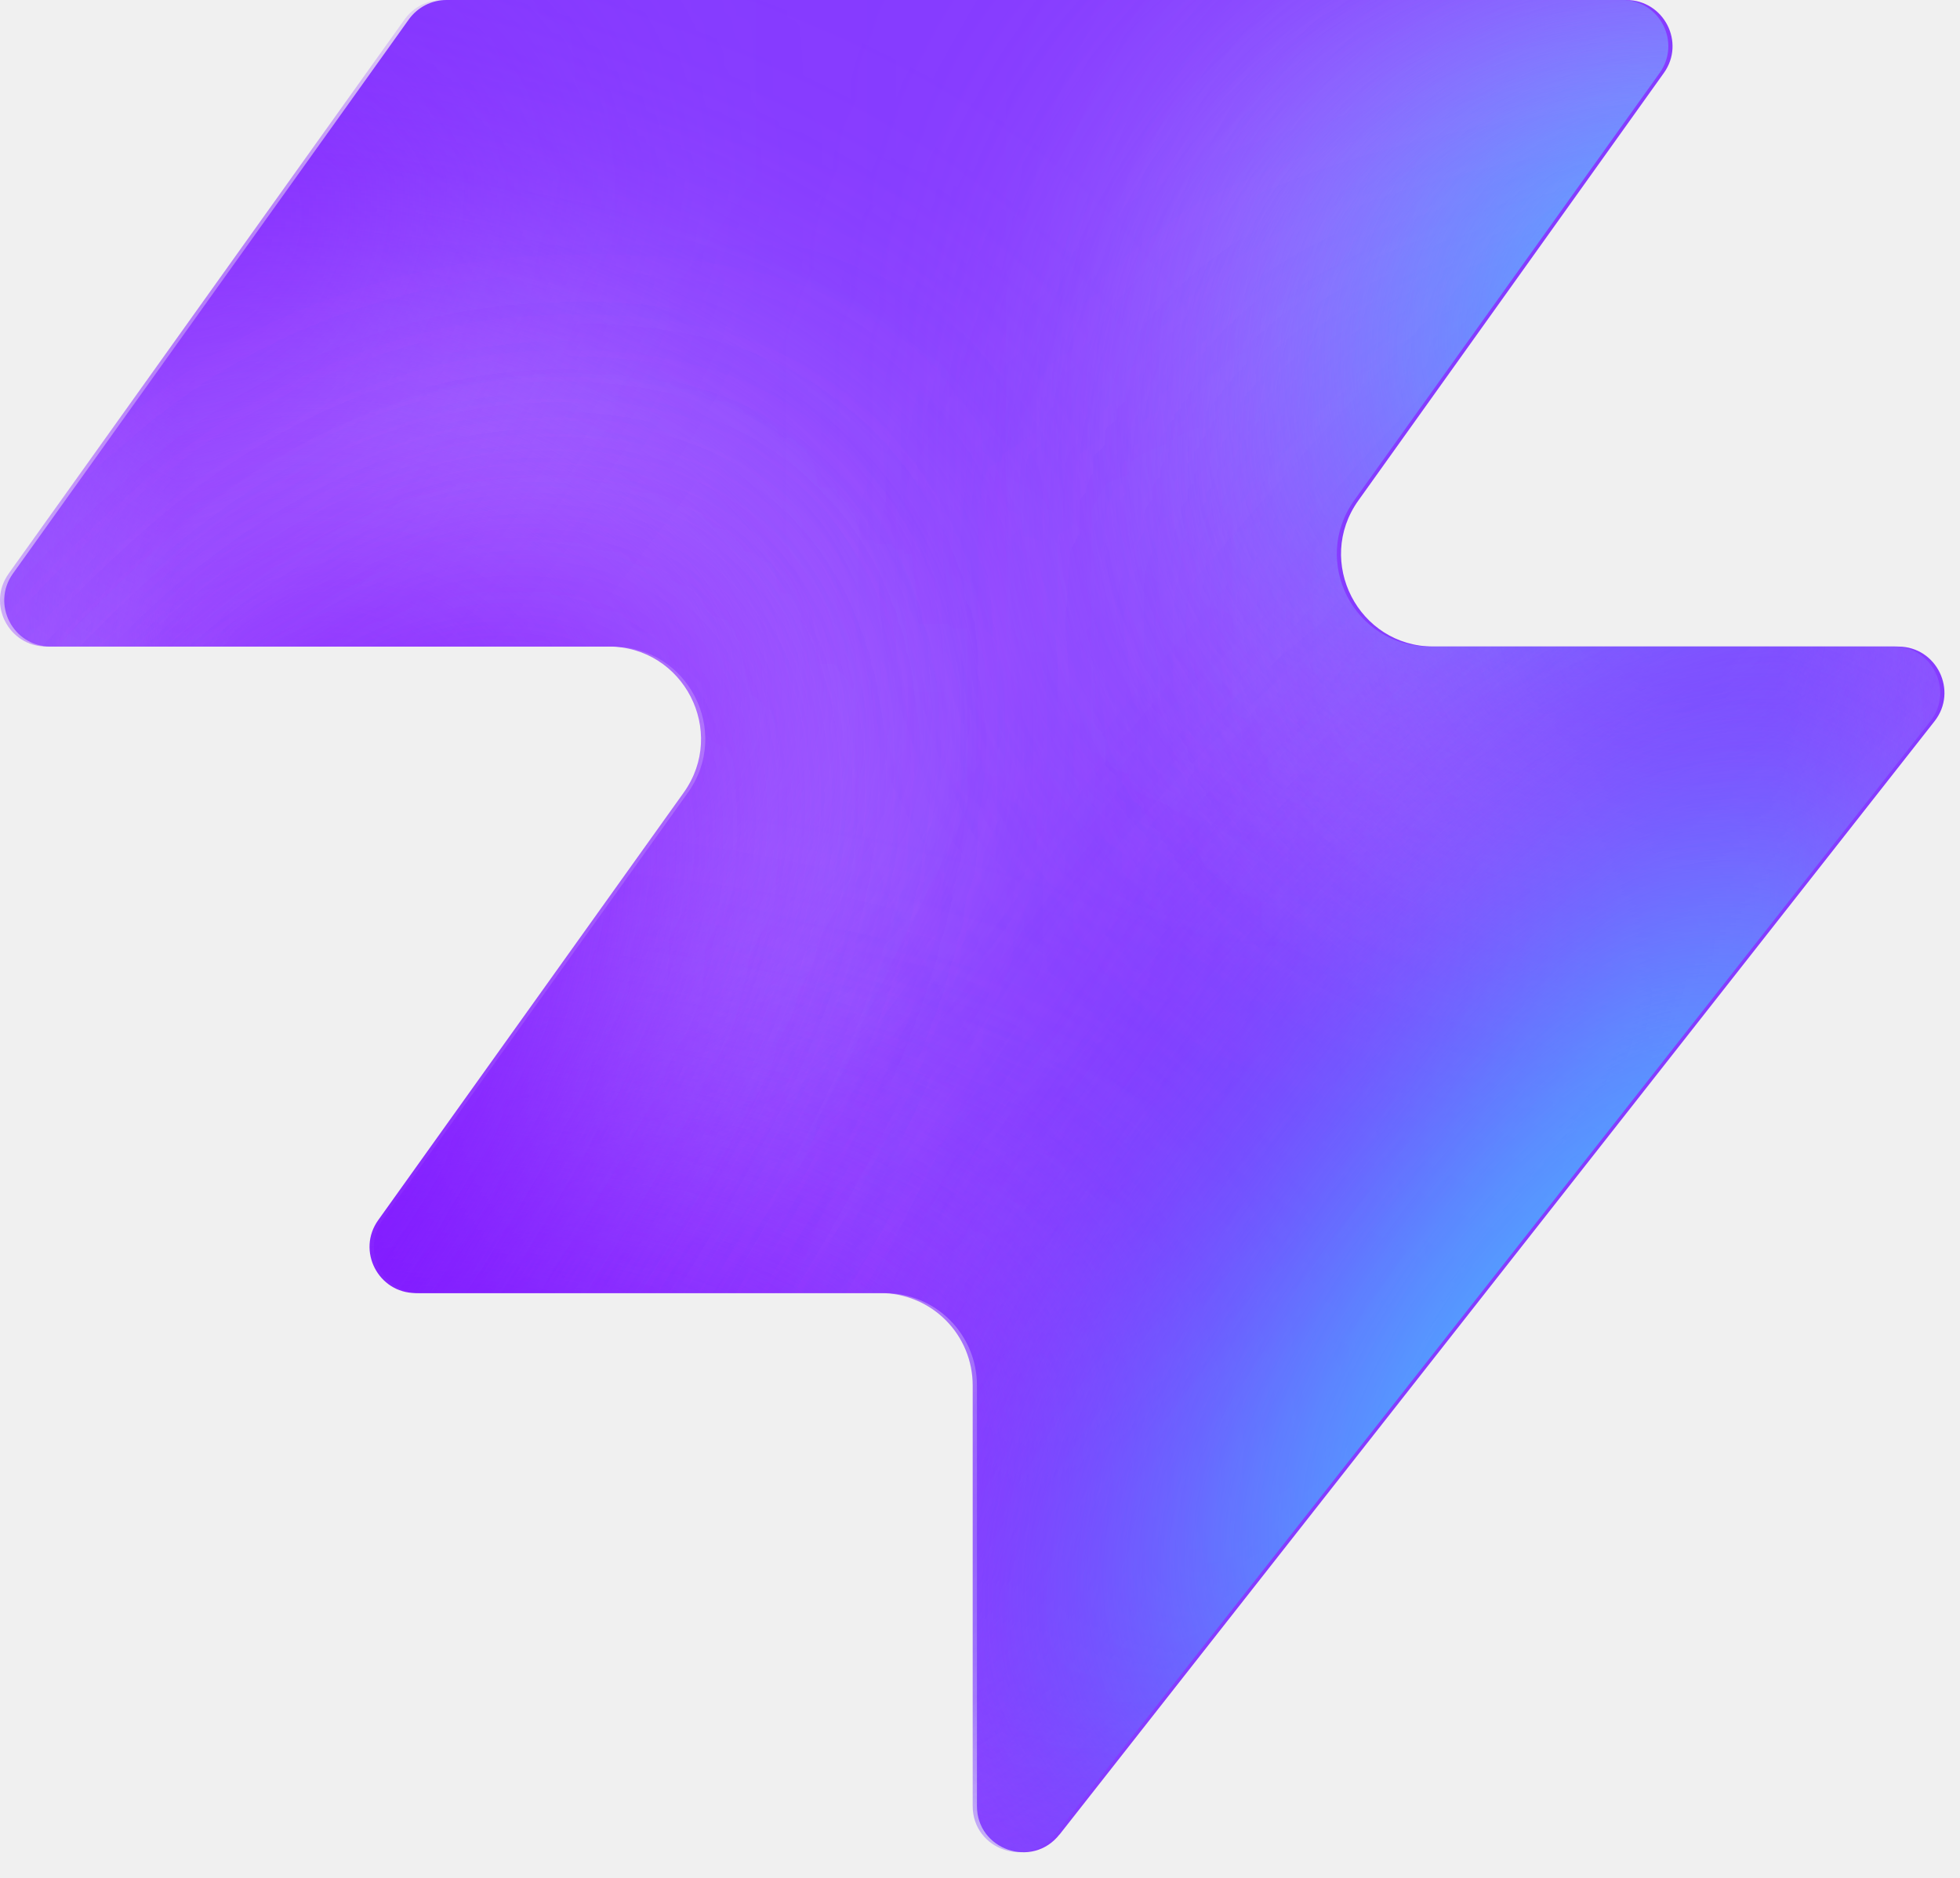
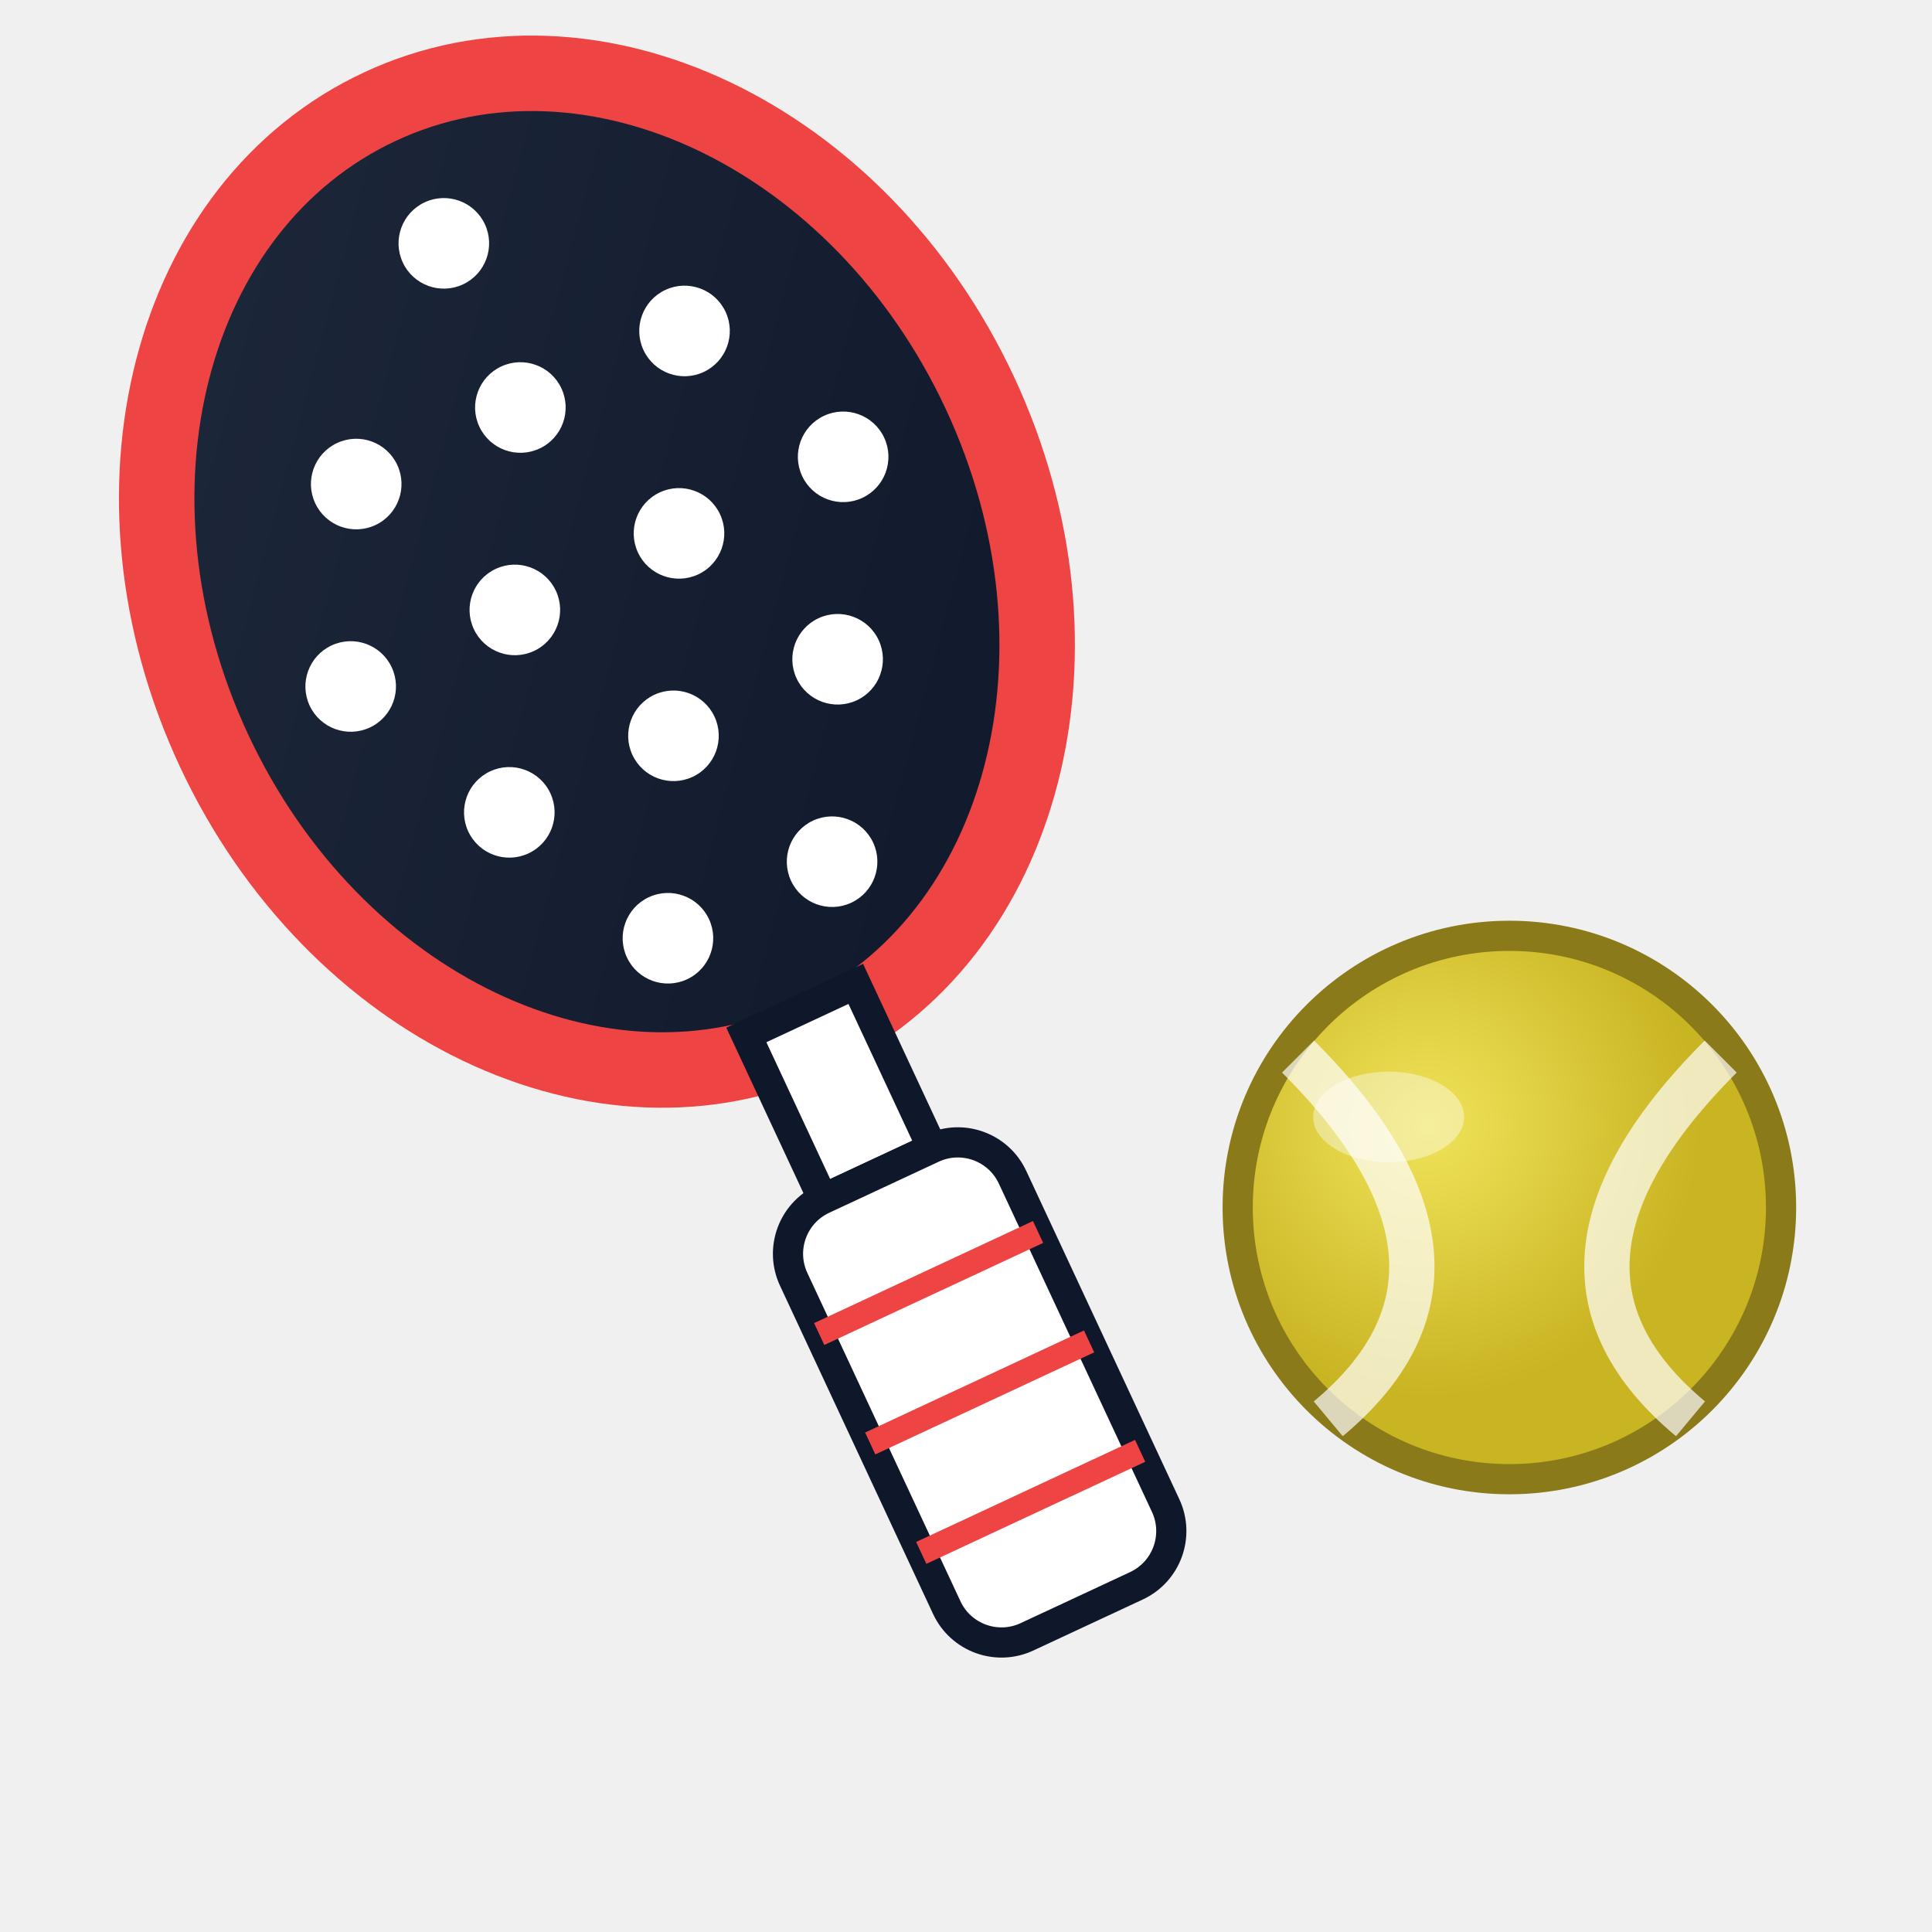
- <svg xmlns="http://www.w3.org/2000/svg" width="48" height="46" fill="none" viewBox="0 0 48 46">
-   <path fill="#863bff" d="M25.946 44.938c-.664.845-2.021.375-2.021-.698V33.937a2.26 2.26 0 0 0-2.262-2.262H10.287c-.92 0-1.456-1.04-.92-1.788l7.48-10.471c1.07-1.497 0-3.578-1.842-3.578H1.237c-.92 0-1.456-1.04-.92-1.788L10.013.474c.214-.297.556-.474.92-.474h28.894c.92 0 1.456 1.04.92 1.788l-7.48 10.471c-1.07 1.498 0 3.579 1.842 3.579h11.377c.943 0 1.473 1.088.89 1.83L25.947 44.94z" style="fill:#863bff;fill:color(display-p3 .525 .23 1);fill-opacity:1" />
-   <mask id="a" width="48" height="46" x="0" y="0" maskUnits="userSpaceOnUse" style="mask-type:alpha">
-     <path fill="#000" d="M25.842 44.938c-.664.844-2.021.375-2.021-.698V33.937a2.26 2.26 0 0 0-2.262-2.262H10.183c-.92 0-1.456-1.04-.92-1.788l7.48-10.471c1.07-1.498 0-3.579-1.842-3.579H1.133c-.92 0-1.456-1.04-.92-1.787L9.91.473c.214-.297.556-.474.92-.474h28.894c.92 0 1.456 1.04.92 1.788l-7.48 10.471c-1.07 1.498 0 3.578 1.842 3.578h11.377c.943 0 1.473 1.088.89 1.832L25.843 44.94z" style="fill:#000;fill-opacity:1" />
-   </mask>
-   <g mask="url(#a)">
-     <g filter="url(#b)">
-       <ellipse cx="5.508" cy="14.704" fill="#ede6ff" rx="5.508" ry="14.704" style="fill:#ede6ff;fill:color(display-p3 .927 .903 1);fill-opacity:1" transform="matrix(.00324 1 1 -.00324 -4.47 31.516)" />
-     </g>
-     <g filter="url(#c)">
-       <ellipse cx="10.399" cy="29.851" fill="#ede6ff" rx="10.399" ry="29.851" style="fill:#ede6ff;fill:color(display-p3 .927 .903 1);fill-opacity:1" transform="matrix(.00324 1 1 -.00324 -39.328 7.883)" />
-     </g>
-     <g filter="url(#d)">
-       <ellipse cx="5.508" cy="30.487" fill="#7e14ff" rx="5.508" ry="30.487" style="fill:#7e14ff;fill:color(display-p3 .492 .077 1);fill-opacity:1" transform="rotate(89.814 -25.913 -14.639)scale(1 -1)" />
-     </g>
-     <g filter="url(#e)">
-       <ellipse cx="5.508" cy="30.599" fill="#7e14ff" rx="5.508" ry="30.599" style="fill:#7e14ff;fill:color(display-p3 .492 .077 1);fill-opacity:1" transform="rotate(89.814 -32.644 -3.334)scale(1 -1)" />
-     </g>
-     <g filter="url(#f)">
-       <ellipse cx="5.508" cy="30.599" fill="#7e14ff" rx="5.508" ry="30.599" style="fill:#7e14ff;fill:color(display-p3 .492 .077 1);fill-opacity:1" transform="matrix(.00324 1 1 -.00324 -34.34 30.47)" />
-     </g>
-     <g filter="url(#g)">
-       <ellipse cx="14.072" cy="22.078" fill="#ede6ff" rx="14.072" ry="22.078" style="fill:#ede6ff;fill:color(display-p3 .927 .903 1);fill-opacity:1" transform="rotate(93.35 24.506 48.493)scale(-1 1)" />
-     </g>
-     <g filter="url(#h)">
-       <ellipse cx="3.47" cy="21.501" fill="#7e14ff" rx="3.47" ry="21.501" style="fill:#7e14ff;fill:color(display-p3 .492 .077 1);fill-opacity:1" transform="rotate(89.009 28.708 47.59)scale(-1 1)" />
-     </g>
-     <g filter="url(#i)">
-       <ellipse cx="3.47" cy="21.501" fill="#7e14ff" rx="3.47" ry="21.501" style="fill:#7e14ff;fill:color(display-p3 .492 .077 1);fill-opacity:1" transform="rotate(89.009 28.708 47.59)scale(-1 1)" />
-     </g>
-     <g filter="url(#j)">
-       <ellipse cx=".387" cy="8.972" fill="#7e14ff" rx="4.407" ry="29.108" style="fill:#7e14ff;fill:color(display-p3 .492 .077 1);fill-opacity:1" transform="rotate(39.51 .387 8.972)" />
-     </g>
-     <g filter="url(#k)">
-       <ellipse cx="47.523" cy="-6.092" fill="#7e14ff" rx="4.407" ry="29.108" style="fill:#7e14ff;fill:color(display-p3 .492 .077 1);fill-opacity:1" transform="rotate(37.892 47.523 -6.092)" />
-     </g>
-     <g filter="url(#l)">
-       <ellipse cx="41.412" cy="6.333" fill="#47bfff" rx="5.971" ry="9.665" style="fill:#47bfff;fill:color(display-p3 .28 .748 1);fill-opacity:1" transform="rotate(37.892 41.412 6.333)" />
-     </g>
-     <g filter="url(#m)">
-       <ellipse cx="-1.879" cy="38.332" fill="#7e14ff" rx="4.407" ry="29.108" style="fill:#7e14ff;fill:color(display-p3 .492 .077 1);fill-opacity:1" transform="rotate(37.892 -1.88 38.332)" />
-     </g>
-     <g filter="url(#n)">
-       <ellipse cx="-1.879" cy="38.332" fill="#7e14ff" rx="4.407" ry="29.108" style="fill:#7e14ff;fill:color(display-p3 .492 .077 1);fill-opacity:1" transform="rotate(37.892 -1.88 38.332)" />
-     </g>
-     <g filter="url(#o)">
-       <ellipse cx="35.651" cy="29.907" fill="#7e14ff" rx="4.407" ry="29.108" style="fill:#7e14ff;fill:color(display-p3 .492 .077 1);fill-opacity:1" transform="rotate(37.892 35.651 29.907)" />
-     </g>
-     <g filter="url(#p)">
-       <ellipse cx="38.418" cy="32.4" fill="#47bfff" rx="5.971" ry="15.297" style="fill:#47bfff;fill:color(display-p3 .28 .748 1);fill-opacity:1" transform="rotate(37.892 38.418 32.4)" />
-     </g>
+ <svg xmlns="http://www.w3.org/2000/svg" viewBox="0 0 64 64" fill="none">
+   <defs>
+     <linearGradient id="paddleGrad" x1="0%" y1="0%" x2="100%" y2="100%">
+       <stop offset="0%" style="stop-color:#1e293b" />
+       <stop offset="100%" style="stop-color:#0f172a" />
+     </linearGradient>
+     <radialGradient id="ballGrad" cx="35%" cy="35%">
+       <stop offset="0%" style="stop-color:#f0e35a" />
+       <stop offset="100%" style="stop-color:#c9b422" />
+     </radialGradient>
+   </defs>
+   <g transform="rotate(-25 24 28)">
+     <ellipse cx="24" cy="18" rx="14" ry="17" fill="url(#paddleGrad)" stroke="#ef4444" stroke-width="2.5" />
+     <circle cx="24" cy="6" r="1.5" fill="#ffffff" />
+     <circle cx="18" cy="12" r="1.5" fill="#ffffff" />
+     <circle cx="24" cy="12" r="1.5" fill="#ffffff" />
+     <circle cx="30" cy="12" r="1.5" fill="#ffffff" />
+     <circle cx="15" cy="18" r="1.5" fill="#ffffff" />
+     <circle cx="21" cy="18" r="1.5" fill="#ffffff" />
+     <circle cx="27" cy="18" r="1.5" fill="#ffffff" />
+     <circle cx="33" cy="18" r="1.5" fill="#ffffff" />
+     <circle cx="18" cy="24" r="1.5" fill="#ffffff" />
+     <circle cx="24" cy="24" r="1.5" fill="#ffffff" />
+     <circle cx="30" cy="24" r="1.5" fill="#ffffff" />
+     <circle cx="21" cy="30" r="1.5" fill="#ffffff" />
+     <circle cx="27" cy="30" r="1.5" fill="#ffffff" />
+     <rect x="22" y="34" width="4" height="6" fill="#ffffff" stroke="#0f172a" stroke-width="1" />
+     <rect x="20" y="40" width="8" height="16" rx="2" fill="#ffffff" stroke="#0f172a" stroke-width="1" />
+     <line x1="20" y1="44" x2="28" y2="44" stroke="#ef4444" stroke-width="0.8" />
+     <line x1="20" y1="48" x2="28" y2="48" stroke="#ef4444" stroke-width="0.8" />
+     <line x1="20" y1="52" x2="28" y2="52" stroke="#ef4444" stroke-width="0.8" />
  </g>
-   <defs>
-     <filter id="b" width="60.045" height="41.654" x="-19.77" y="16.149" color-interpolation-filters="sRGB" filterUnits="userSpaceOnUse">
-       <feFlood flood-opacity="0" result="BackgroundImageFix" />
-       <feBlend in="SourceGraphic" in2="BackgroundImageFix" result="shape" />
-       <feGaussianBlur result="effect1_foregroundBlur_2002_17158" stdDeviation="7.659" />
-     </filter>
-     <filter id="c" width="90.34" height="51.437" x="-54.613" y="-7.533" color-interpolation-filters="sRGB" filterUnits="userSpaceOnUse">
-       <feFlood flood-opacity="0" result="BackgroundImageFix" />
-       <feBlend in="SourceGraphic" in2="BackgroundImageFix" result="shape" />
-       <feGaussianBlur result="effect1_foregroundBlur_2002_17158" stdDeviation="7.659" />
-     </filter>
-     <filter id="d" width="79.355" height="29.4" x="-49.64" y="2.03" color-interpolation-filters="sRGB" filterUnits="userSpaceOnUse">
-       <feFlood flood-opacity="0" result="BackgroundImageFix" />
-       <feBlend in="SourceGraphic" in2="BackgroundImageFix" result="shape" />
-       <feGaussianBlur result="effect1_foregroundBlur_2002_17158" stdDeviation="4.596" />
-     </filter>
-     <filter id="e" width="79.579" height="29.4" x="-45.045" y="20.029" color-interpolation-filters="sRGB" filterUnits="userSpaceOnUse">
-       <feFlood flood-opacity="0" result="BackgroundImageFix" />
-       <feBlend in="SourceGraphic" in2="BackgroundImageFix" result="shape" />
-       <feGaussianBlur result="effect1_foregroundBlur_2002_17158" stdDeviation="4.596" />
-     </filter>
-     <filter id="f" width="79.579" height="29.4" x="-43.513" y="21.178" color-interpolation-filters="sRGB" filterUnits="userSpaceOnUse">
-       <feFlood flood-opacity="0" result="BackgroundImageFix" />
-       <feBlend in="SourceGraphic" in2="BackgroundImageFix" result="shape" />
-       <feGaussianBlur result="effect1_foregroundBlur_2002_17158" stdDeviation="4.596" />
-     </filter>
-     <filter id="g" width="74.749" height="58.852" x="15.756" y="-17.901" color-interpolation-filters="sRGB" filterUnits="userSpaceOnUse">
-       <feFlood flood-opacity="0" result="BackgroundImageFix" />
-       <feBlend in="SourceGraphic" in2="BackgroundImageFix" result="shape" />
-       <feGaussianBlur result="effect1_foregroundBlur_2002_17158" stdDeviation="7.659" />
-     </filter>
-     <filter id="h" width="61.377" height="25.362" x="23.548" y="2.284" color-interpolation-filters="sRGB" filterUnits="userSpaceOnUse">
-       <feFlood flood-opacity="0" result="BackgroundImageFix" />
-       <feBlend in="SourceGraphic" in2="BackgroundImageFix" result="shape" />
-       <feGaussianBlur result="effect1_foregroundBlur_2002_17158" stdDeviation="4.596" />
-     </filter>
-     <filter id="i" width="61.377" height="25.362" x="23.548" y="2.284" color-interpolation-filters="sRGB" filterUnits="userSpaceOnUse">
-       <feFlood flood-opacity="0" result="BackgroundImageFix" />
-       <feBlend in="SourceGraphic" in2="BackgroundImageFix" result="shape" />
-       <feGaussianBlur result="effect1_foregroundBlur_2002_17158" stdDeviation="4.596" />
-     </filter>
-     <filter id="j" width="56.045" height="63.649" x="-27.636" y="-22.853" color-interpolation-filters="sRGB" filterUnits="userSpaceOnUse">
-       <feFlood flood-opacity="0" result="BackgroundImageFix" />
-       <feBlend in="SourceGraphic" in2="BackgroundImageFix" result="shape" />
-       <feGaussianBlur result="effect1_foregroundBlur_2002_17158" stdDeviation="4.596" />
-     </filter>
-     <filter id="k" width="54.814" height="64.646" x="20.116" y="-38.415" color-interpolation-filters="sRGB" filterUnits="userSpaceOnUse">
-       <feFlood flood-opacity="0" result="BackgroundImageFix" />
-       <feBlend in="SourceGraphic" in2="BackgroundImageFix" result="shape" />
-       <feGaussianBlur result="effect1_foregroundBlur_2002_17158" stdDeviation="4.596" />
-     </filter>
-     <filter id="l" width="33.541" height="35.313" x="24.641" y="-11.323" color-interpolation-filters="sRGB" filterUnits="userSpaceOnUse">
-       <feFlood flood-opacity="0" result="BackgroundImageFix" />
-       <feBlend in="SourceGraphic" in2="BackgroundImageFix" result="shape" />
-       <feGaussianBlur result="effect1_foregroundBlur_2002_17158" stdDeviation="4.596" />
-     </filter>
-     <filter id="m" width="54.814" height="64.646" x="-29.286" y="6.009" color-interpolation-filters="sRGB" filterUnits="userSpaceOnUse">
-       <feFlood flood-opacity="0" result="BackgroundImageFix" />
-       <feBlend in="SourceGraphic" in2="BackgroundImageFix" result="shape" />
-       <feGaussianBlur result="effect1_foregroundBlur_2002_17158" stdDeviation="4.596" />
-     </filter>
-     <filter id="n" width="54.814" height="64.646" x="-29.286" y="6.009" color-interpolation-filters="sRGB" filterUnits="userSpaceOnUse">
-       <feFlood flood-opacity="0" result="BackgroundImageFix" />
-       <feBlend in="SourceGraphic" in2="BackgroundImageFix" result="shape" />
-       <feGaussianBlur result="effect1_foregroundBlur_2002_17158" stdDeviation="4.596" />
-     </filter>
-     <filter id="o" width="54.814" height="64.646" x="8.244" y="-2.416" color-interpolation-filters="sRGB" filterUnits="userSpaceOnUse">
-       <feFlood flood-opacity="0" result="BackgroundImageFix" />
-       <feBlend in="SourceGraphic" in2="BackgroundImageFix" result="shape" />
-       <feGaussianBlur result="effect1_foregroundBlur_2002_17158" stdDeviation="4.596" />
-     </filter>
-     <filter id="p" width="39.409" height="43.623" x="18.713" y="10.588" color-interpolation-filters="sRGB" filterUnits="userSpaceOnUse">
-       <feFlood flood-opacity="0" result="BackgroundImageFix" />
-       <feBlend in="SourceGraphic" in2="BackgroundImageFix" result="shape" />
-       <feGaussianBlur result="effect1_foregroundBlur_2002_17158" stdDeviation="4.596" />
-     </filter>
-   </defs>
+   <circle cx="50" cy="40" r="9" fill="url(#ballGrad)" stroke="#8a7a1a" stroke-width="1" />
+   <path d="M 43 35 Q 50 42, 44 47" stroke="white" stroke-width="1.5" fill="none" opacity="0.7" />
+   <path d="M 57 35 Q 50 42, 56 47" stroke="white" stroke-width="1.5" fill="none" opacity="0.7" />
+   <ellipse cx="46" cy="37" rx="2.5" ry="1.5" fill="white" opacity="0.4" />
</svg>
